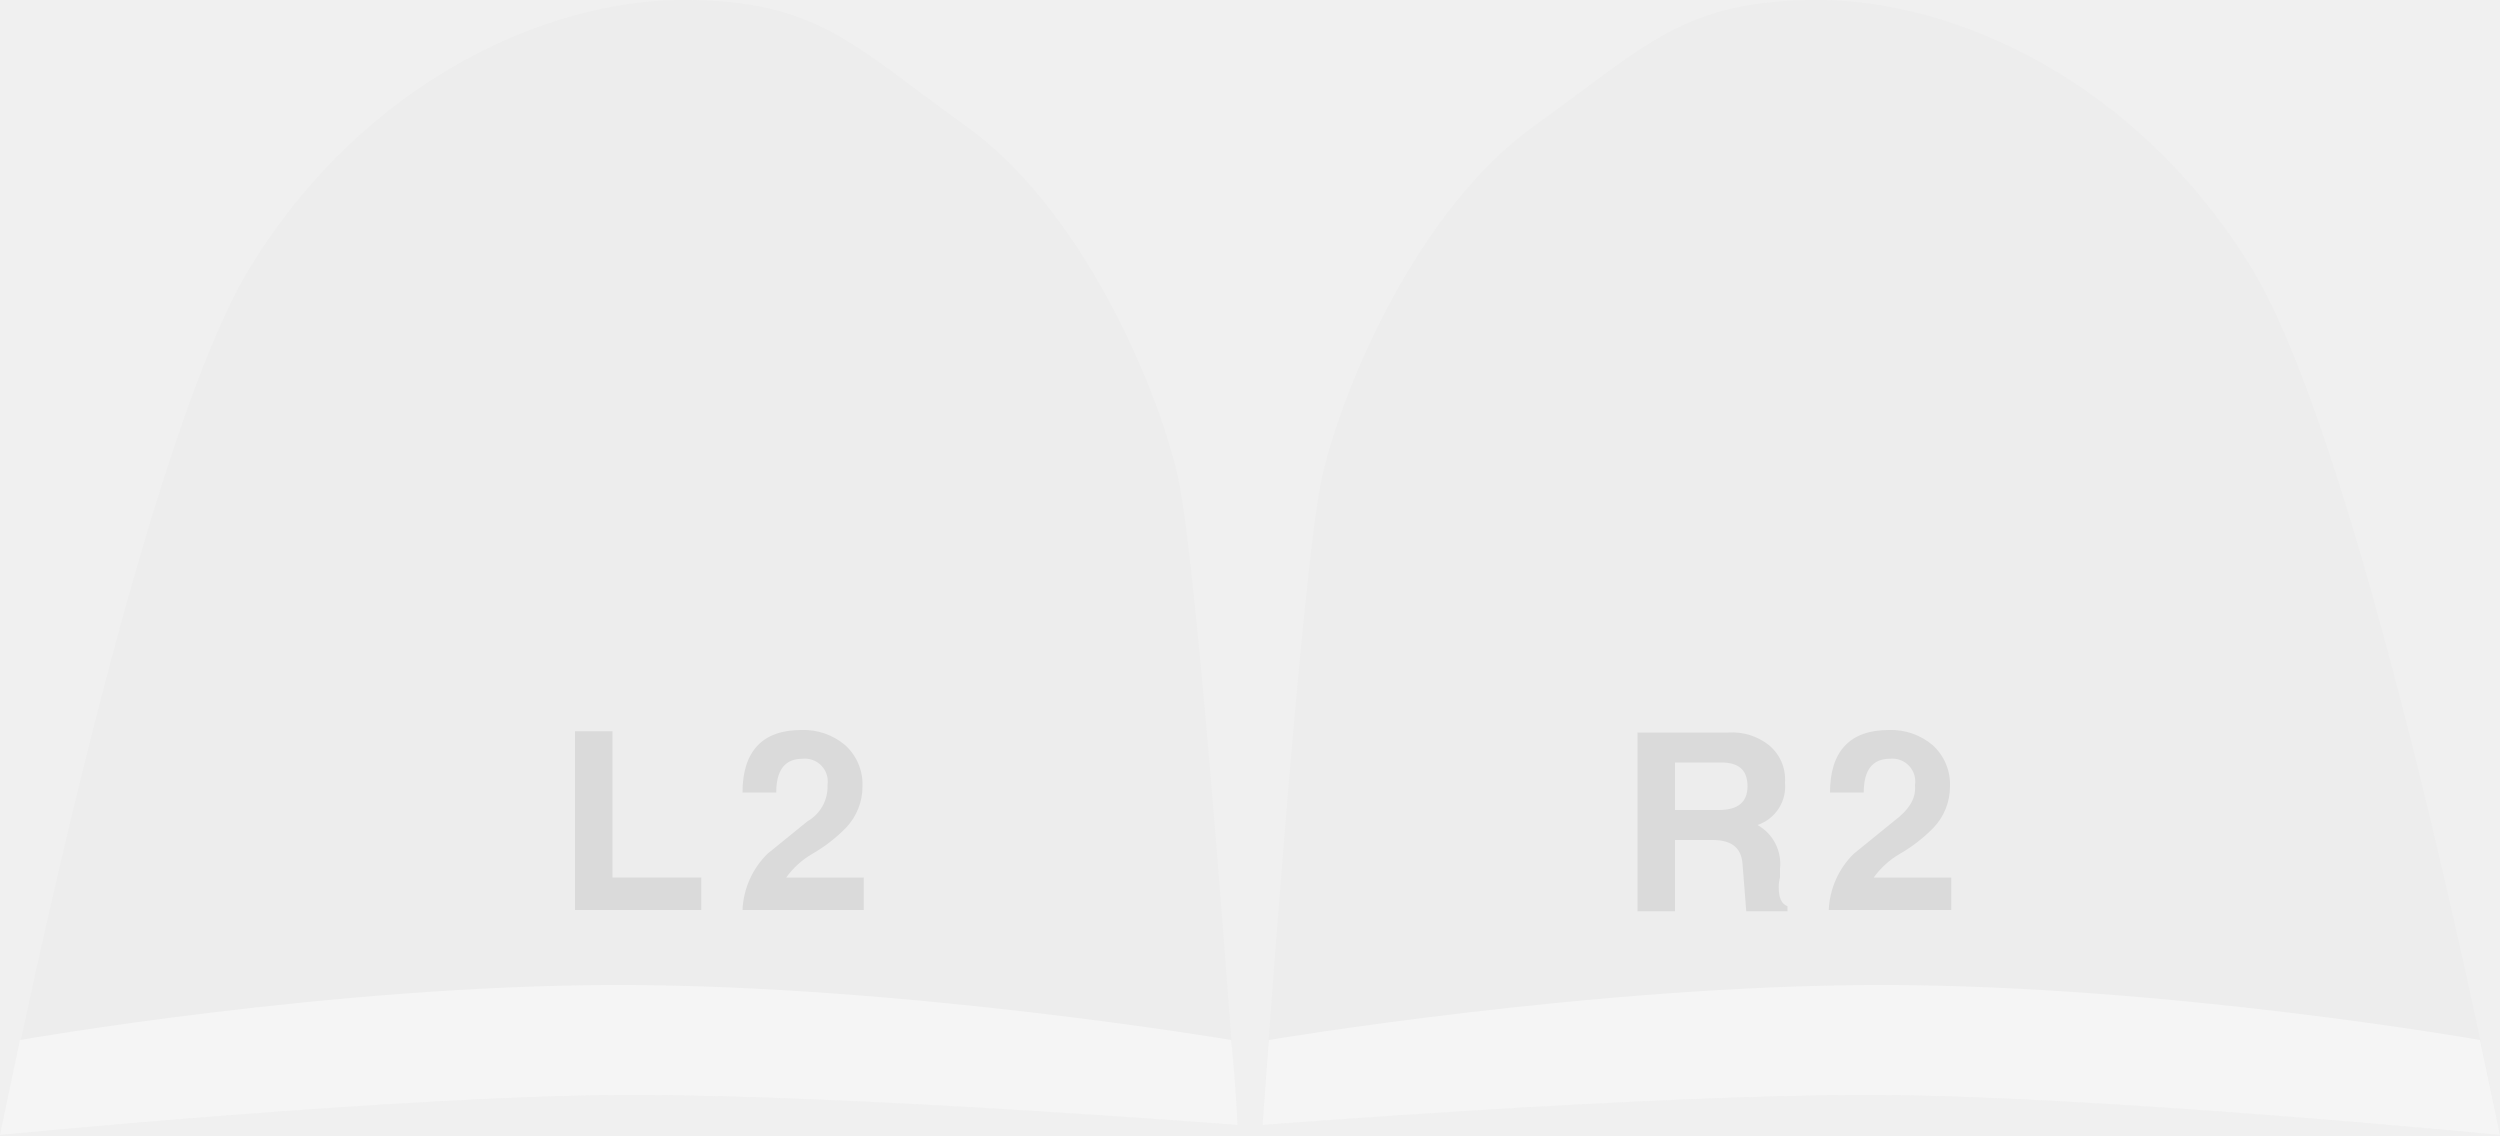
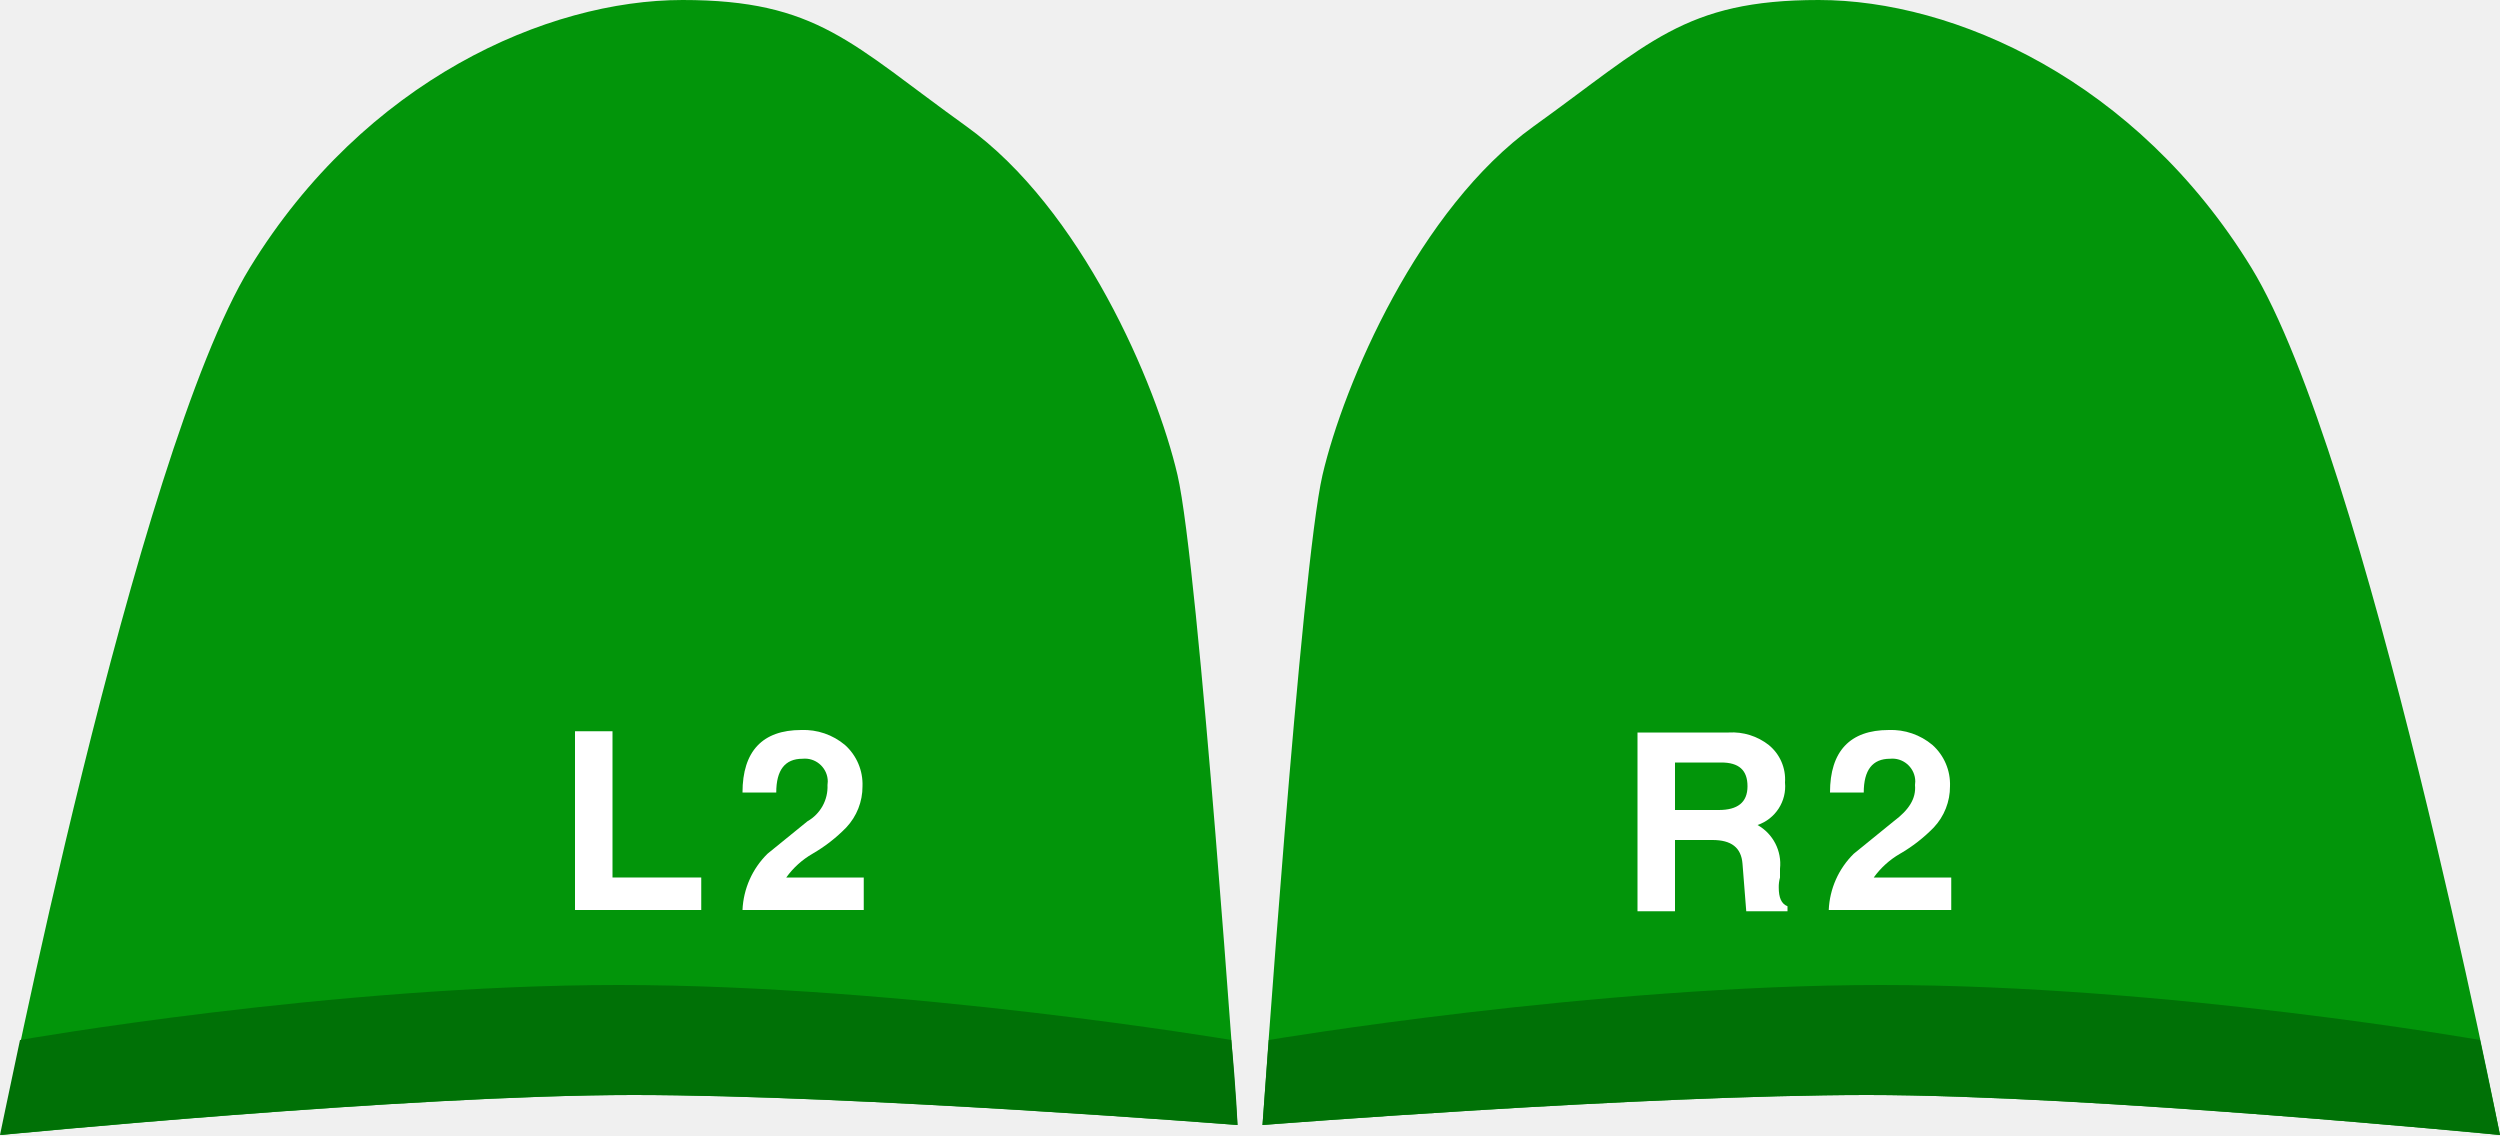
<svg xmlns="http://www.w3.org/2000/svg" id="Layer_1" data-name="Layer 1" width="200" height="90.8" viewBox="0 0 200 90.8">
-   <defs>
-     <style>
-       .cls-1 {
-         fill: #ededed;
-       }
- 
-       .cls-2 {
-         fill: #f5f5f5;
-       }
- 
-       .cls-3 {
-         opacity: 0.08;
-       }
-     </style>
-   </defs>
  <g>
    <g>
-       <path class="cls-1" d="M199.9,90.8s-32.7-3.2-50.6-3.2S100.9,90,100.9,90s3.1-44.7,4.8-52,7.7-21.3,16.9-27.9S134.6,0,145.4,0,170.8,6.4,180,21.4,199.9,90.8,199.9,90.8Z" transform="translate(0.1 0)" />
-       <path class="cls-2" d="M101.4,83.2s26.1-4.4,49-4.4,47.9,4.4,47.9,4.4c1,4.7,1.6,7.6,1.6,7.6s-32.7-3.2-50.6-3.2S100.9,90,100.9,90,101.1,87.3,101.4,83.2Z" transform="translate(0.1 0)" />
+       <g transform="matrix(1,0,0,1,0.1,0)">
+         <path d="M199.9,90.8C199.9,90.8 167.2,87.6 149.3,87.6C131.4,87.6 100.9,90 100.9,90C100.9,90 104,45.3 105.7,38C107.4,30.7 113.4,16.7 122.6,10.1C131.8,3.5 134.6,0 145.4,0C156.2,0 170.8,6.4 180,21.4C189.2,36.4 199.9,90.8 199.9,90.8Z" style="fill:rgb(2,149,10);fill-rule:nonzero;" />
+       </g>
+       <g transform="matrix(1,0,0,1,0.1,0)">
+         <path d="M101.4,83.2C101.4,83.2 127.5,78.8 150.4,78.8C173.3,78.8 198.3,83.2 198.3,83.2C199.3,87.9 199.9,90.8 199.9,90.8C199.9,90.8 167.2,87.6 149.3,87.6C131.4,87.6 100.9,90 100.9,90C100.9,90 101.1,87.3 101.4,83.2Z" style="fill:rgb(0,113,6);fill-rule:nonzero;" />
+       </g>
    </g>
-     <g class="cls-3">
-       <path d="M151.4,65.7l-3.2,2.6a6.71,6.71,0,0,0-2,4.5H156V70.2h-6.2a6.71,6.71,0,0,1,2.1-1.9,12.47,12.47,0,0,0,2.7-2.1,4.77,4.77,0,0,0,1.3-3.3,4.22,4.22,0,0,0-1.4-3.3,5.13,5.13,0,0,0-3.5-1.2c-3.1,0-4.7,1.7-4.7,5H149q0-2.7,2.1-2.7a1.83,1.83,0,0,1,2,2.1C153.2,63.9,152.6,64.8,151.4,65.7Z" transform="translate(0.1 0)" />
-       <path d="M133.9,67.2h3c1.5,0,2.3.6,2.4,1.9s.2,2.5.3,3.8h3.3v-.4c-.5-.2-.7-.7-.7-1.5a2.81,2.81,0,0,1,.1-.8v-.7a3.56,3.56,0,0,0-1.8-3.5,3.25,3.25,0,0,0,2.2-3.4,3.54,3.54,0,0,0-1.3-3,4.72,4.72,0,0,0-3.2-1h-7.3V72.9h3Zm0-6.2h3.7c1.4,0,2.1.6,2.1,1.9s-.8,1.9-2.3,1.9h-3.5Z" transform="translate(0.1 0)" />
+     <g>
+       <g transform="matrix(1,0,0,1,0.1,0)">
+         <path d="M151.4,65.7L148.2,68.3C146.988,69.492 146.272,71.101 146.2,72.8L156,72.8L156,70.2L149.8,70.2C150.357,69.425 151.073,68.777 151.9,68.3C152.892,67.727 153.801,67.021 154.6,66.2C155.441,65.308 155.907,64.126 155.9,62.9C155.947,61.647 155.433,60.437 154.5,59.6C153.524,58.779 152.275,58.351 151,58.4C147.9,58.4 146.3,60.1 146.3,63.4L149,63.4C149,61.6 149.7,60.7 151.1,60.7C151.164,60.693 151.228,60.69 151.292,60.69C152.295,60.69 153.122,61.516 153.122,62.52C153.122,62.614 153.114,62.707 153.1,62.8C153.2,63.9 152.6,64.8 151.4,65.7Z" style="fill:white;fill-rule:nonzero;" />
+       </g>
+       <g transform="matrix(1,0,0,1,0.1,0)">
+         <path d="M133.9,67.2L136.9,67.2C138.4,67.2 139.2,67.8 139.3,69.1C139.4,70.4 139.5,71.6 139.6,72.9L142.9,72.9L142.9,72.5C142.4,72.3 142.2,71.8 142.2,71C142.195,70.73 142.228,70.46 142.3,70.2L142.3,69.5C142.458,68.08 141.747,66.697 140.5,66C141.931,65.52 142.848,64.102 142.7,62.6C142.782,61.449 142.296,60.327 141.4,59.6C140.492,58.887 139.353,58.531 138.2,58.6L130.9,58.6L130.9,72.9L133.9,72.9L133.9,67.2ZM133.9,61L137.6,61C139,61 139.7,61.6 139.7,62.9C139.7,64.2 138.9,64.8 137.4,64.8L133.9,64.8L133.9,61Z" style="fill:white;fill-rule:nonzero;" />
+       </g>
    </g>
  </g>
  <g>
    <g>
-       <path class="cls-1" d="M0,90.8s32.7-3.2,50.6-3.2S98.9,90,98.9,90s-3.1-44.7-4.8-52S86.4,16.7,77.2,10.1,65.3,0,54.5,0,29.1,6.4,19.9,21.4,0,90.8,0,90.8Z" transform="translate(0.1 0)" />
-       <path class="cls-2" d="M98.4,83.2s-26.1-4.4-49-4.4S1.5,83.2,1.5,83.2c-1,4.7-1.6,7.6-1.6,7.6s32.7-3.2,50.6-3.2S98.9,90,98.9,90,98.8,87.3,98.4,83.2Z" transform="translate(0.1 0)" />
+       <g transform="matrix(1,0,0,1,0.1,0)">
+         <path d="M0,90.8C0,90.8 32.7,87.6 50.6,87.6C68.5,87.6 98.9,90 98.9,90C98.9,90 95.8,45.3 94.1,38C92.4,30.7 86.4,16.7 77.2,10.1C68,3.5 65.3,0 54.5,0C43.7,0 29.1,6.4 19.9,21.4C10.7,36.4 0,90.8 0,90.8Z" style="fill:rgb(2,149,10);fill-rule:nonzero;" />
+       </g>
+       <g transform="matrix(1,0,0,1,0.1,0)">
+         <path d="M98.4,83.2C98.4,83.2 72.3,78.8 49.4,78.8C26.5,78.8 1.5,83.2 1.5,83.2C0.5,87.9 -0.1,90.8 -0.1,90.8C-0.1,90.8 32.6,87.6 50.5,87.6C68.4,87.6 98.9,90 98.9,90C98.9,90 98.8,87.3 98.4,83.2Z" style="fill:rgb(0,113,6);fill-rule:nonzero;" />
+       </g>
    </g>
-     <g class="cls-3">
-       <path d="M64.5,65.7l-3.2,2.6a6.71,6.71,0,0,0-2,4.5H69V70.2H62.8a6.71,6.71,0,0,1,2.1-1.9,12.47,12.47,0,0,0,2.7-2.1,4.77,4.77,0,0,0,1.3-3.3,4.22,4.22,0,0,0-1.4-3.3A5.13,5.13,0,0,0,64,58.4c-3.1,0-4.7,1.7-4.7,5H62q0-2.7,2.1-2.7a1.83,1.83,0,0,1,2,2.1A3.17,3.17,0,0,1,64.5,65.7Z" transform="translate(0.1 0)" />
-       <polygon points="56.1 70.2 49 70.2 49 58.5 46 58.5 46 72.8 56.1 72.8 56.1 70.2" />
+     <g>
+       <g transform="matrix(1,0,0,1,0.1,0)">
+         <path d="M64.5,65.7L61.3,68.3C60.088,69.492 59.372,71.101 59.3,72.8L69,72.8L69,70.2L62.8,70.2C63.357,69.425 64.073,68.777 64.9,68.3C65.892,67.727 66.801,67.021 67.6,66.2C68.441,65.308 68.907,64.126 68.9,62.9C68.947,61.647 68.433,60.437 67.5,59.6C66.524,58.779 65.275,58.351 64,58.4C60.9,58.4 59.3,60.1 59.3,63.4L62,63.4C62,61.6 62.7,60.7 64.1,60.7C64.164,60.693 64.228,60.69 64.292,60.69C65.295,60.69 66.122,61.516 66.122,62.52C66.122,62.614 66.114,62.707 66.1,62.8C66.154,63.989 65.535,65.112 64.5,65.7Z" style="fill:white;fill-rule:nonzero;" />
+       </g>
+       <path d="M56.1,70.2L49,70.2L49,58.5L46,58.5L46,72.8L56.1,72.8L56.1,70.2Z" style="fill:white;fill-rule:nonzero;" />
    </g>
  </g>
</svg>
